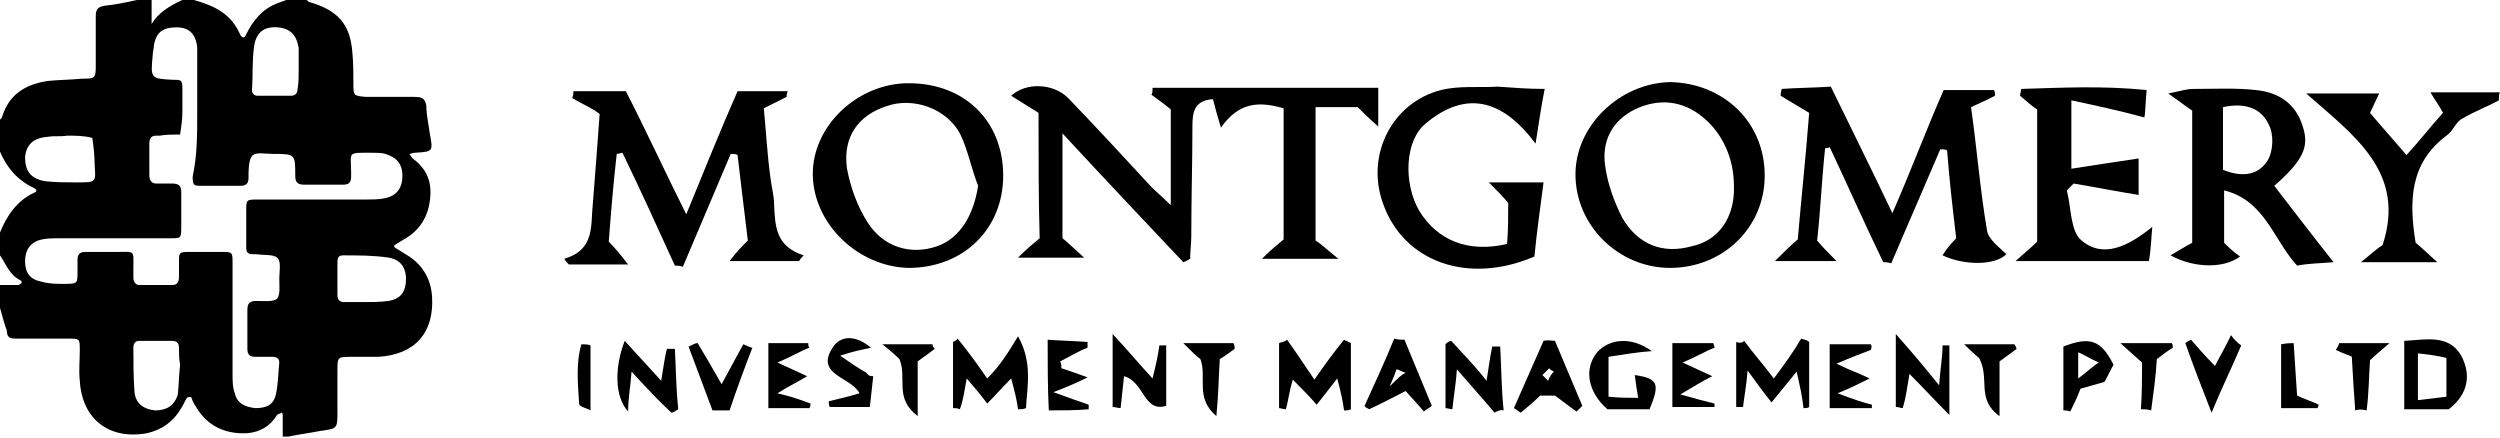
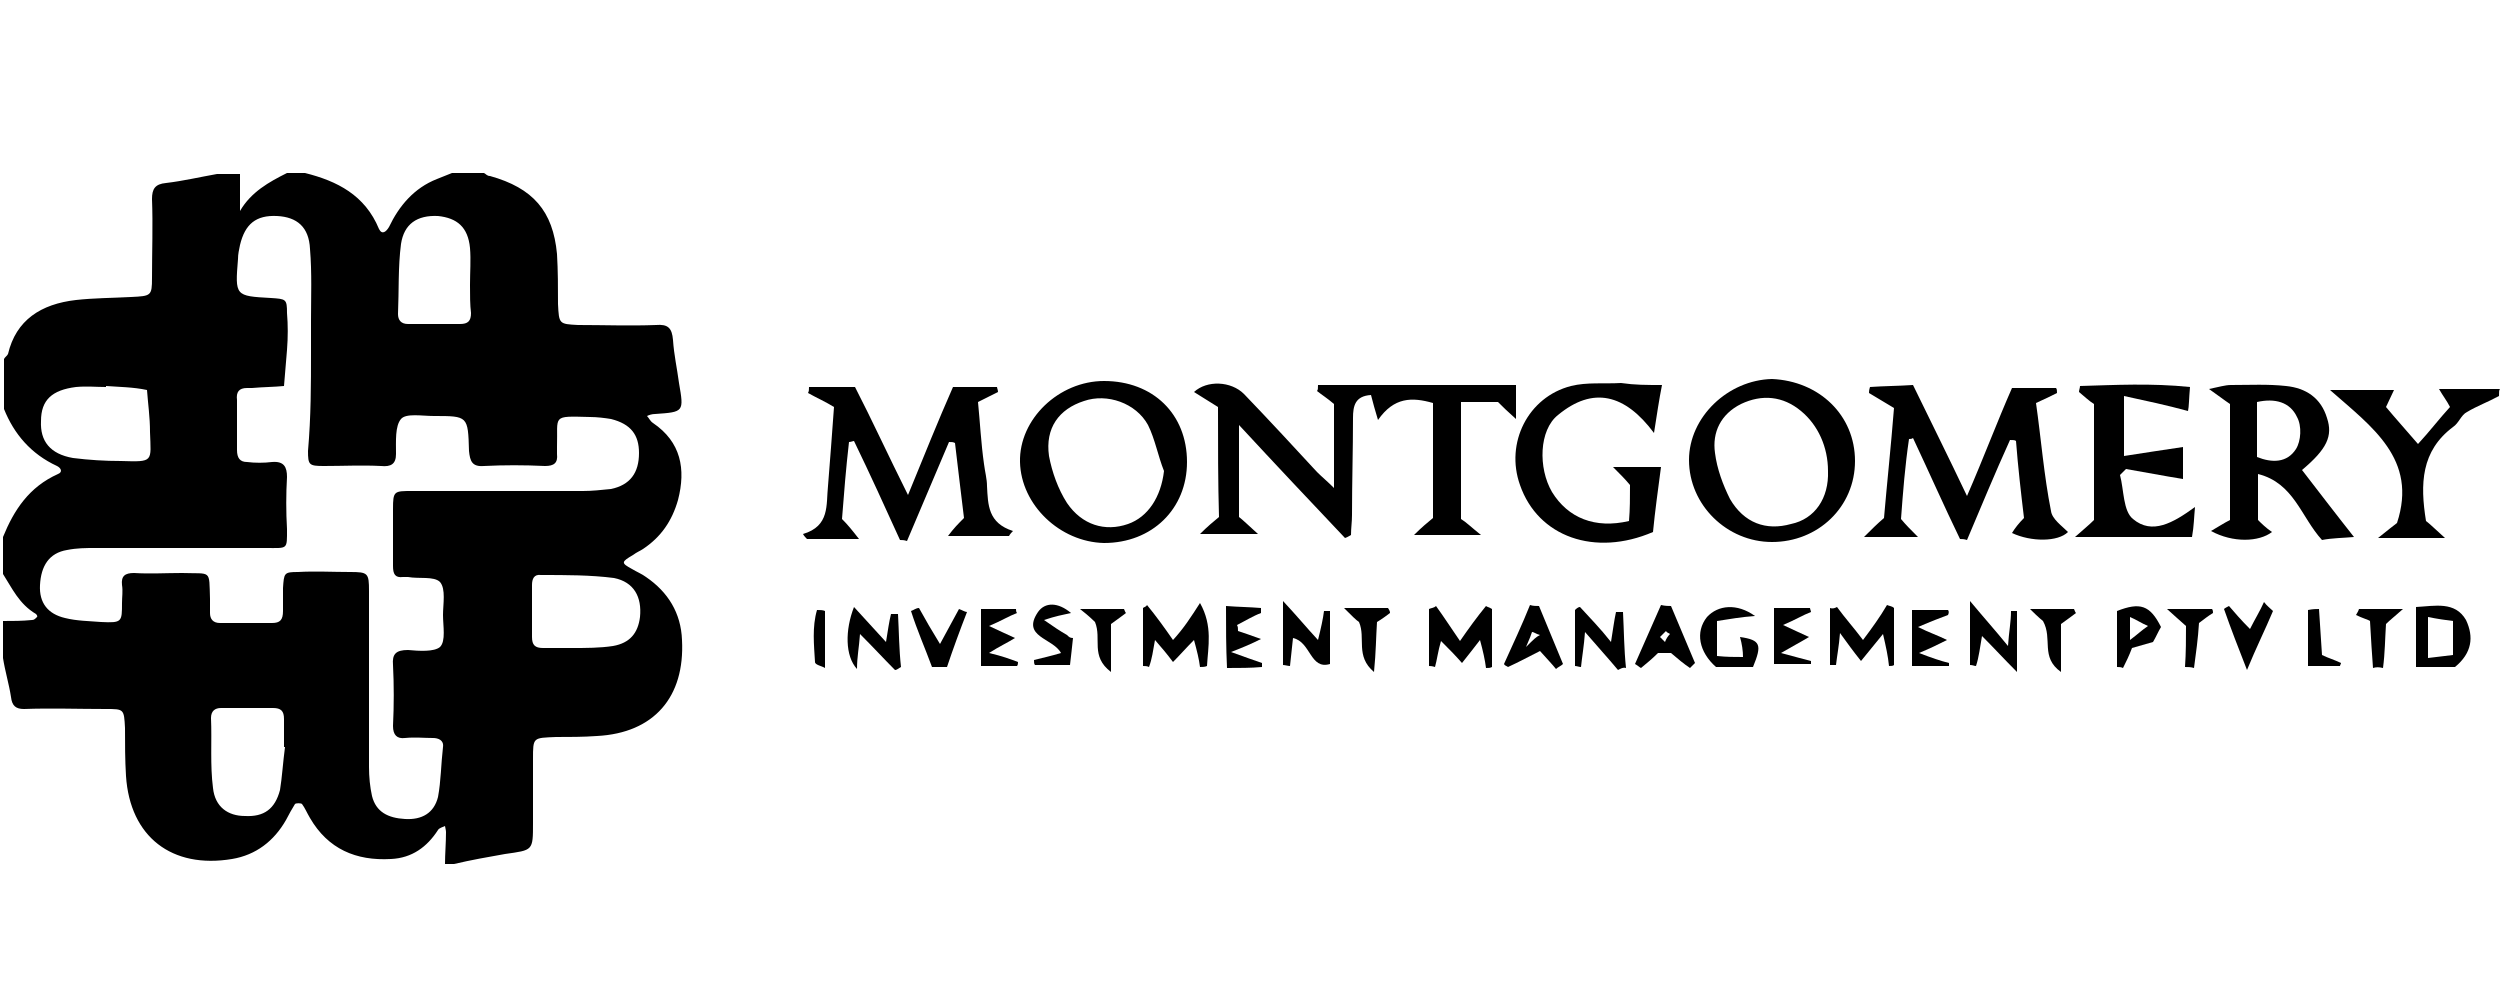
- <svg xmlns="http://www.w3.org/2000/svg" version="1.1" id="logos" x="0px" y="0px" viewBox="0 0 219.3 38.4" style="enable-background:new 0 0 219.3 38.4;" xml:space="preserve">
+ <svg xmlns="http://www.w3.org/2000/svg" version="1.1" id="logos" x="0px" y="0px" viewBox="0 0 250 100" enable-background="new 0 0 250 100" xml:space="preserve">
  <g id="ueno">
</g>
  <g id="tictail">
</g>
  <g id="lians-matkasse">
</g>
-   <g id="upperquad">
- </g>
-   <g>
+   <g id="montgomery">
    <g>
      <g>
-         <path d="M219.2,8.8c-1.1,0.6-2.2,1-3.2,1.6c-0.6,0.3-0.8,1.1-1.4,1.5c-3.2,2.4-3.3,5.7-2.7,9.4c0.4,0.3,0.9,0.8,1.9,1.7     c-2.4,0-4.3,0-6.7,0c1-0.8,1.4-1.2,1.9-1.5c2.1-6.4-2.5-9.6-6.7-13.3c2.3,0,4.2,0,6.4,0c-0.3,0.6-0.5,1.1-0.8,1.7     c1,1.2,2,2.3,3.2,3.7c1.2-1.3,2.1-2.5,3.2-3.7c-0.3-0.6-0.7-1.1-1.1-1.8c2.2,0,4.1,0,6.1,0C219.2,8.2,219.2,8.5,219.2,8.8z" />
-         <path d="M91.1,9.9c-0.8-0.5-1.6-1-2.4-1.5c1.3-1.2,3.7-1.1,5,0.2c2.5,2.6,4.9,5.2,7.3,7.8c0.5,0.5,1,0.9,1.7,1.6     c0-3.1,0-5.8,0-8.4c-0.7-0.6-1.2-0.9-1.7-1.3c0.1-0.1,0.1-0.3,0.1-0.6c6.5,0,13,0,19.8,0c0,0.9,0,1.9,0,3.4     c-0.9-0.8-1.3-1.2-1.8-1.7c-1.2,0-2.4,0-3.7,0c0,3.9,0,7.7,0,11.7c0.5,0.3,1,0.8,2,1.6c-2.4,0-4.3,0-6.7,0     c0.8-0.8,1.3-1.2,1.9-1.7c0-3.7,0-7.5,0-11.5c-2.1-0.6-3.9-0.6-5.5,1.7c-0.3-1-0.5-1.7-0.7-2.5c-1.6,0.1-1.8,1.1-1.8,2.3     c0,3.2-0.1,6.4-0.1,9.7c0,0.7-0.1,1.3-0.1,2c-0.2,0.1-0.3,0.2-0.6,0.3c-3.5-3.7-6.9-7.3-10.6-11.3c0,3.2,0,6.1,0,9.2     c0.4,0.3,0.9,0.8,1.9,1.7c-2.1,0-3.7,0-5.8,0c0.8-0.8,1.3-1.2,1.9-1.7C91.1,17.6,91.1,13.9,91.1,9.9z" />
-         <path d="M50.3,8c1.4,0,2.9,0,4.6,0c1.7,3.3,3.3,6.8,5.3,10.8c1.6-3.9,3-7.4,4.5-10.8c1.6,0,3,0,4.4,0C69,8.2,69,8.4,69,8.5     c-0.6,0.3-1.2,0.6-2,1c0.2,2,0.3,4.1,0.6,6.2c0.1,0.8,0.3,1.5,0.3,2.2c0.1,1.9,0.1,3.7,2.6,4.5c-0.1,0.1-0.3,0.3-0.4,0.5     c-1.9,0-3.9,0-6.1,0c0.6-0.8,1-1.2,1.6-1.8c-0.3-2.4-0.6-5-0.9-7.5c-0.2-0.1-0.3-0.1-0.6-0.1c-1.4,3.3-2.8,6.6-4.2,9.9     c-0.3-0.1-0.5-0.1-0.7-0.1c-1.5-3.3-3-6.6-4.6-9.9c-0.1,0-0.3,0.1-0.5,0.1c-0.3,2.6-0.5,5.1-0.7,7.7c0.6,0.6,1,1.1,1.7,2     c-2,0-3.6,0-5.2,0c-0.1-0.1-0.3-0.3-0.4-0.5c2.7-0.8,2.3-2.9,2.5-4.8c0.2-2.5,0.4-5.1,0.6-7.9C52,9.5,51,9.1,50.2,8.6     C50.3,8.3,50.3,8.2,50.3,8z" />
-         <path d="M159.4,21.1c0.5,0.6,0.9,1,1.7,1.8c-1.9,0-3.5,0-5.4,0c0.8-0.8,1.3-1.3,2-1.9c0.3-3.5,0.7-7.2,1-11.1     c-0.8-0.5-1.7-1-2.5-1.5c0-0.1,0-0.3,0.1-0.6c1.4-0.1,2.8-0.1,4.3-0.2c1.8,3.7,3.5,7.1,5.4,11.1c1.7-3.9,3-7.4,4.5-10.8     c1.6,0,3,0,4.4,0c0.1,0.1,0.1,0.3,0.1,0.5c-0.6,0.3-1.2,0.6-2.1,1c0.5,3.5,0.8,7.3,1.4,10.8c0.1,0.8,1.1,1.5,1.7,2.1     c-1,1-3.7,1-5.6,0.1c0.3-0.5,0.7-1,1.2-1.5c-0.3-2.5-0.6-5.1-0.8-7.7c-0.1-0.1-0.3-0.1-0.6-0.1c-1.4,3.3-2.9,6.7-4.3,10     c-0.3-0.1-0.5-0.1-0.7-0.1c-1.6-3.3-3.1-6.7-4.7-10.1c-0.1,0.1-0.3,0.1-0.4,0.1C159.8,15.8,159.7,18.4,159.4,21.1z" />
-         <path d="M199.5,16.3c1.7,2.2,3.3,4.3,5.2,6.7c-1.1,0.1-2.2,0.1-3.2,0.3c-2.1-2.3-2.8-5.7-6.4-6.6c0,1.7,0,3,0,4.6     c0.3,0.3,0.8,0.8,1.4,1.2c-1.3,1-3.9,1.1-6.1-0.1c0.7-0.4,1.3-0.8,1.9-1.1c0-3.9,0-7.7,0-11.6c-0.6-0.4-1.1-0.8-2.1-1.5     c1-0.2,1.6-0.4,2.2-0.4c1.9,0,3.7-0.1,5.5,0.1c2,0.2,3.5,1.2,4.1,3.2C202.6,12.9,202,14.1,199.5,16.3z M195,14.9     c1.5,0.6,3,0.6,3.9-0.8c0.5-0.8,0.6-2.3,0.1-3.2c-0.7-1.5-2.2-1.9-4-1.5C195,11.3,195,13.1,195,14.9z" />
-         <path d="M88,15.4c0,4.7-3.5,8.1-8.3,8.1c-4.4-0.1-8.3-3.8-8.4-8.1c-0.1-4.3,3.9-8.1,8.4-8.1C84.7,7.3,88,10.7,88,15.4z      M85.8,16.3c-0.6-1.5-0.9-3.2-1.6-4.6c-1.2-2.2-4.1-3.2-6.4-2.4c-2.5,0.8-3.9,2.7-3.5,5.5c0.3,1.6,0.9,3.3,1.8,4.7     c1.4,2.2,3.8,2.9,6.1,2.1C84.2,20.9,85.4,18.9,85.8,16.3z" />
-         <path d="M154.8,15.4c0,4.6-3.7,8.1-8.3,8.1c-4.5,0-8.3-3.7-8.3-8.2c0-4.3,3.9-8,8.3-8.1C151.2,7.3,154.8,10.7,154.8,15.4z      M152.1,16.3c0-2.4-1-4.6-2.7-6c-1.8-1.5-3.9-1.7-6-0.7c-2,1-2.9,2.8-2.6,4.9c0.2,1.6,0.8,3.2,1.5,4.6c1.4,2.4,3.6,3.2,6.1,2.5     C150.8,21.1,152.2,19,152.1,16.3z" />
-         <path d="M135.5,7.8c-0.3,1.5-0.5,2.9-0.8,4.8c-2.9-3.9-6.1-4.7-9.6-1.8c-1.9,1.5-2,5.3-0.6,7.7c1.6,2.6,4.3,3.7,7.7,2.9     c0.1-1.2,0.1-2.3,0.1-3.6c-0.5-0.6-0.9-1-1.7-1.8c1.9,0,3.5,0,4.8,0c-0.3,2.3-0.6,4.4-0.8,6.5c-5.8,2.5-11.5,0.5-13.3-4.7     c-1.5-4.2,0.8-8.8,5.1-9.9c1.6-0.4,3.3-0.2,5-0.3C132.8,7.7,134,7.8,135.5,7.8z" />
-         <path d="M188.8,19.9c-0.1,1-0.1,1.9-0.3,3c-3.9,0-7.5,0-11.7,0c0.9-0.8,1.4-1.2,1.9-1.7c0-3.9,0-7.7,0-11.6     c-0.5-0.3-1-0.8-1.5-1.2c0-0.2,0.1-0.4,0.1-0.6c3.5-0.1,7.1-0.3,11,0.1c-0.1,1.1-0.1,2-0.2,2.4c-2.2-0.6-4.1-1-6.4-1.5     c0,2.2,0,3.9,0,6c2-0.3,3.8-0.6,5.9-0.9c0,0.8,0,2.1,0,3.2c-1.9-0.3-3.9-0.7-5.7-1c-0.2,0.2-0.4,0.4-0.6,0.6     c0.4,1.5,0.3,3.6,1.3,4.4C184.5,22.7,186.7,21.6,188.8,19.9z" />
-         <path d="M112.2,35.8c0-1.9,0-3.8,0-5.7c0.2-0.1,0.5-0.1,0.7-0.3c0.8,1.1,1.5,2.2,2.4,3.5c0.9-1.3,1.7-2.4,2.6-3.5     c0.1,0.1,0.3,0.1,0.6,0.3c0,1.9,0,3.9,0,5.8c-0.2,0.1-0.3,0.1-0.6,0.1c-0.1-0.8-0.3-1.7-0.6-2.8c-0.6,0.8-1.1,1.4-1.8,2.3     c-0.7-0.8-1.3-1.4-2.1-2.2c-0.3,1-0.4,1.9-0.6,2.6C112.6,35.9,112.3,35.8,112.2,35.8z" />
-         <path d="M89.3,29.5c1.3,2.3,0.8,4.4,0.7,6.3c-0.2,0.1-0.5,0.1-0.7,0.1c-0.1-0.8-0.3-1.6-0.6-2.7c-0.8,0.8-1.4,1.5-2.1,2.2     c-0.6-0.8-1.1-1.4-1.8-2.2c-0.2,1.1-0.3,1.9-0.6,2.7c-0.2-0.1-0.4-0.1-0.6-0.1c0-1.9,0-3.9,0-5.8c0.1-0.1,0.3-0.1,0.4-0.3     c0.9,1.1,1.7,2.2,2.6,3.5C87.7,32.1,88.4,31,89.3,29.5z" />
-         <path d="M214.8,35.9c-1.3,0-2.5,0-3.9,0c0-2,0-3.9,0-6c1.9-0.1,3.9-0.6,5,1.3C216.8,32.9,216.5,34.6,214.8,35.9z M212.1,31     c0,1.6,0,2.8,0,4.1c0.9-0.1,1.6-0.2,2.5-0.3c0-1.2,0-2.2,0-3.4C213.8,31.2,213.1,31.1,212.1,31z" />
-         <path d="M153,29.9c0.8,1.1,1.7,2.1,2.6,3.3c0.9-1.2,1.7-2.3,2.4-3.5c0.2,0.1,0.5,0.1,0.7,0.3c0,1.9,0,3.9,0,5.7     c-0.1,0.1-0.3,0.1-0.5,0.1c-0.1-1-0.3-1.9-0.6-3.2c-0.8,1-1.4,1.7-2.2,2.7c-0.8-1-1.3-1.7-2.1-2.8c-0.1,1.3-0.3,2.3-0.4,3.2     c-0.2,0-0.3,0-0.6,0c0-1.9,0-3.7,0-5.7C152.6,30.1,152.8,30.1,153,29.9z" />
-         <path d="M55.4,32.6c-0.1,1.4-0.3,2.3-0.3,3.5c-1.2-1.3-1.2-3.9-0.3-6.2c1.1,1.2,2,2.2,3.2,3.5c0.2-1.2,0.3-2,0.5-2.8     c0.3,0,0.5,0,0.7,0c0.1,1.8,0.1,3.5,0.3,5.3c-0.2,0.1-0.4,0.3-0.6,0.3C57.7,35.1,56.7,34,55.4,32.6z" />
-         <path d="M98.6,33c-0.1,1-0.2,1.9-0.3,2.8c-0.2,0-0.5-0.1-0.7-0.1c0-1.9,0-3.7,0-6.4c1.4,1.5,2.3,2.6,3.5,3.9     c0.3-1.2,0.5-2.1,0.6-2.9c0.1,0,0.3,0,0.6,0c0,1.7,0,3.3,0,5.3C100.3,36.2,100.4,33.5,98.6,33z" />
-         <path d="M143.4,32.9c2.1,0.3,2.2,0.8,1.3,3c-1.2,0-2.4,0-3.7,0c-1.7-1.5-2.1-3.5-0.9-5c1.1-1.2,3-1.4,4.8-0.1     c-1.4,0.1-2.5,0.3-3.8,0.5c0,1.2,0,2.3,0,3.5c1,0.1,1.7,0.1,2.6,0.1C143.6,34.3,143.5,33.7,143.4,32.9z" />
-         <path d="M136.4,29.9c0.8,1.9,1.6,3.8,2.4,5.7c-0.1,0.1-0.3,0.3-0.5,0.5c-0.6-0.4-1.2-0.9-1.9-1.4c-0.3,0-0.8,0-1.3,0     c-0.6,0.6-1.1,1-1.7,1.5c-0.2-0.1-0.4-0.3-0.6-0.4c0.9-2,1.7-3.9,2.6-5.9C135.8,29.8,136.2,29.9,136.4,29.9z M135.3,32.9     c0.1,0.1,0.3,0.3,0.5,0.5c0.1-0.3,0.3-0.6,0.5-0.8c-0.1-0.1-0.3-0.1-0.4-0.3C135.7,32.5,135.5,32.7,135.3,32.9z" />
-         <path d="M124.9,36.1c-0.4-0.5-0.8-0.9-1.6-1.8c-1,0.5-2.1,1.1-3.2,1.6c-0.1-0.1-0.3-0.1-0.4-0.3c0.9-2,1.8-3.9,2.6-5.9     c0.3,0.1,0.6,0.1,0.9,0.1c0.8,1.9,1.6,3.9,2.4,5.8C125.4,35.8,125.1,35.9,124.9,36.1z M123.3,32.7c-0.4-0.1-0.6-0.3-0.8-0.3     c-0.1,0.3-0.2,0.6-0.6,1.5C122.7,33.1,122.9,32.9,123.3,32.7z" />
-         <path d="M131.1,36.2c-1-1.2-2.1-2.4-3.3-3.8c-0.1,1.4-0.3,2.5-0.4,3.5c-0.2,0-0.4-0.1-0.6-0.1c0-1.9,0-3.7,0-5.6     c0.1-0.1,0.3-0.3,0.5-0.3c1,1.1,2,2.1,3.1,3.5c0.2-1.2,0.3-2.1,0.5-3c0.3,0,0.5,0,0.7,0c0.1,1.9,0.1,3.7,0.3,5.6     C131.6,35.9,131.3,36.1,131.1,36.2z" />
-         <path d="M147.4,34.6c1.4,0.4,2.2,0.6,3,0.8c0,0.1,0,0.3,0,0.3c-1.2,0-2.3,0-3.7,0c0-1.7,0-3.5,0-5.6c1.3,0,2.4,0,3.6,0     c0,0.1,0.1,0.3,0.1,0.4c-0.8,0.3-1.6,0.8-2.8,1.3c1.1,0.5,1.7,0.8,2.6,1.2C149.2,33.5,148.6,33.9,147.4,34.6z" />
-         <path d="M182.5,34.1c-0.3,0.8-0.6,1.4-0.9,2c-0.2-0.1-0.4-0.1-0.6-0.1c0-1.9,0-3.7,0-5.6c2.3-0.9,3.3-0.6,4.4,1.6     c-0.3,0.5-0.5,1-0.8,1.5C183.9,33.7,183.2,33.9,182.5,34.1z M182.3,33.2c0.8-0.6,1.2-1,1.8-1.4c-0.7-0.3-1.1-0.6-1.8-0.9     C182.3,31.7,182.3,32.1,182.3,33.2z" />
-         <path d="M71,35.8c-1.2,0-2.3,0-3.6,0c0-1.9,0-3.7,0-5.7c1.3,0,2.4,0,3.5,0c0,0.1,0,0.3,0.1,0.4c-0.8,0.3-1.6,0.8-2.8,1.3     c1.1,0.5,1.7,0.8,2.6,1.2c-0.8,0.5-1.5,0.8-2.6,1.5c1.3,0.3,2.1,0.6,2.9,0.9C71.1,35.5,71.1,35.7,71,35.8z" />
-         <path d="M170.1,33.8c0.1-1.5,0.3-2.4,0.3-3.5c0.2,0,0.3,0,0.6,0c0,1.8,0,3.5,0,6.1c-1.3-1.3-2.3-2.4-3.5-3.6     c-0.2,1.1-0.3,2.1-0.6,3c-0.2,0-0.3-0.1-0.6-0.1c0-1.9,0-3.9,0-6.4C167.9,31.1,168.8,32.2,170.1,33.8z" />
-         <path d="M164.1,30.7c-0.8,0.3-1.6,0.6-3,1.2c1.2,0.6,1.9,0.8,2.9,1.3c-1,0.5-1.6,0.8-2.8,1.3c1.3,0.5,2.2,0.8,3,1     c0,0.1,0,0.2,0,0.3c-1.2,0-2.3,0-3.7,0c0-1.7,0-3.6,0-5.6c1.2,0,2.4,0,3.6,0C164.2,30.3,164.2,30.5,164.1,30.7z" />
-         <path d="M91.9,29.8c1.3,0.1,2.3,0.1,3.5,0.2c0,0.1,0,0.3,0,0.5c-0.8,0.3-1.6,0.8-2.4,1.2c0.1,0.2,0.1,0.3,0.1,0.6     c0.6,0.2,1.2,0.4,2.3,0.8c-1,0.5-1.7,0.8-3,1.3c1.4,0.5,2.2,0.8,3.1,1.1c0,0.1,0,0.3,0,0.4c-1.1,0.1-2.3,0.1-3.5,0.1     C91.9,33.9,91.9,32,91.9,29.8z" />
-         <path d="M63.3,33.7c0.7-1.3,1.3-2.4,1.9-3.5c0.3,0.1,0.6,0.3,0.8,0.3c-0.7,1.8-1.4,3.7-2,5.5c-0.6,0-1,0-1.5,0     c-0.7-1.9-1.4-3.7-2.1-5.6c0.3-0.1,0.5-0.3,0.8-0.3C61.8,31.1,62.5,32.3,63.3,33.7z" />
-         <path d="M76.6,33c-0.1,0.9-0.2,1.9-0.3,2.7c-1.4,0-2.4,0-3.5,0c-0.1-0.1-0.1-0.3-0.1-0.5c0.8-0.2,1.7-0.4,2.7-0.7     c-0.8-1.5-4-1.6-2.3-4.1c0.7-1,2-1,3.3,0.1c-0.9,0.2-1.5,0.3-2.7,0.7c1,0.7,1.6,1.1,2.3,1.5C76.2,33,76.4,33,76.6,33z" />
-         <path d="M196.6,30.3c-0.8,1.9-1.7,3.7-2.6,5.9c-0.9-2.3-1.6-4.1-2.3-6.1c0.1-0.1,0.3-0.2,0.5-0.3c0.6,0.7,1.2,1.4,2.1,2.3     c0.5-1,1-1.8,1.4-2.7C196,29.8,196.3,30.1,196.6,30.3z" />
-         <path d="M206.6,36c-0.1-1.4-0.2-2.8-0.3-4.7c-0.1-0.1-0.8-0.3-1.4-0.6c0.1-0.2,0.2-0.3,0.3-0.6c1.3,0,2.6,0,4.4,0     c-0.9,0.8-1.3,1.1-1.7,1.5c-0.1,1.4-0.1,2.9-0.3,4.4C207.2,35.9,206.9,35.9,206.6,36z" />
-         <path d="M108.3,30.6c-0.4,0.3-0.8,0.6-1.3,0.9c-0.1,1.5-0.1,3-0.3,5c-1.9-1.6-0.8-3.4-1.4-5c-0.3-0.2-0.7-0.6-1.5-1.4     c1.8,0,3.1,0,4.4,0C108.3,30.3,108.3,30.4,108.3,30.6z" />
-         <path d="M82,30.6c-0.4,0.3-0.8,0.6-1.5,1.1c0,1.3,0,2.8,0,4.8c-2.1-1.6-0.9-3.3-1.6-5c-0.1-0.1-0.6-0.6-1.5-1.3c1.8,0,3,0,4.4,0     C81.8,30.3,81.8,30.4,82,30.6z" />
-         <path d="M187.9,31.8c-0.7-0.6-1.1-1-1.9-1.7c1.8,0,3.1,0,4.5,0c0.1,0.1,0.1,0.3,0.1,0.4c-0.5,0.3-1,0.7-1.4,1     c-0.1,1.6-0.3,3-0.5,4.5c-0.3-0.1-0.6-0.1-0.9-0.1C187.9,34.5,187.9,33,187.9,31.8z" />
-         <path d="M176.9,30.6c-0.4,0.3-0.8,0.6-1.5,1.1c0,1.3,0,2.8,0,4.8c-2.1-1.5-0.8-3.3-1.8-5.1c0,0-0.4-0.3-1.3-1.2c1.8,0,3,0,4.4,0     C176.8,30.3,176.8,30.4,176.9,30.6z" />
-         <path d="M201.2,30.1c0.1,1.5,0.2,3,0.3,4.6c0.6,0.3,1.3,0.5,1.9,0.8c0,0.1-0.1,0.2-0.1,0.3c-1,0-2,0-3.2,0c0-1.8,0-3.7,0-5.6     C200.6,30.1,201,30.1,201.2,30.1z" />
-         <path d="M51.8,36c-0.3-0.2-1-0.3-1-0.6c-0.1-1.7-0.3-3.5,0.2-5.2c0.3,0,0.6,0,0.8,0.1C51.8,32.1,51.8,33.9,51.8,36z" />
+         <path d="M249.9,39.6c-1.1,0.6-2.2,1-3.2,1.6c-0.6,0.3-0.8,1.1-1.4,1.5c-3.2,2.4-3.3,5.7-2.7,9.4c0.4,0.3,0.9,0.8,1.9,1.7     c-2.4,0-4.3,0-6.7,0c1-0.8,1.5-1.2,1.9-1.5c2.1-6.4-2.5-9.6-6.7-13.3c2.3,0,4.2,0,6.4,0c-0.3,0.6-0.5,1.1-0.8,1.7     c1,1.2,2,2.3,3.2,3.7c1.2-1.3,2.1-2.5,3.2-3.7c-0.3-0.6-0.7-1.1-1.1-1.8c2.2,0,4.1,0,6.1,0C249.9,39,249.9,39.2,249.9,39.6z" />
+         <path d="M121.8,40.7c-0.8-0.5-1.6-1-2.4-1.5c1.3-1.2,3.7-1.1,5,0.2c2.5,2.6,4.9,5.2,7.3,7.8c0.5,0.5,1,0.9,1.7,1.6     c0-3.1,0-5.8,0-8.4c-0.7-0.6-1.2-0.9-1.7-1.3c0.1-0.1,0.1-0.3,0.1-0.6c6.5,0,13,0,19.8,0c0,0.9,0,1.9,0,3.4     c-0.9-0.8-1.3-1.2-1.8-1.7c-1.2,0-2.4,0-3.7,0c0,3.9,0,7.7,0,11.7c0.5,0.3,1,0.8,2,1.6c-2.4,0-4.3,0-6.7,0     c0.8-0.8,1.3-1.2,1.9-1.7c0-3.7,0-7.5,0-11.5c-2.1-0.6-3.9-0.6-5.5,1.7c-0.3-1-0.5-1.7-0.7-2.5c-1.6,0.1-1.8,1.1-1.8,2.3     c0,3.2-0.1,6.4-0.1,9.7c0,0.7-0.1,1.3-0.1,2c-0.2,0.1-0.3,0.2-0.6,0.3c-3.5-3.7-6.9-7.3-10.6-11.3c0,3.2,0,6.1,0,9.2     c0.4,0.3,0.9,0.8,1.9,1.7c-2.1,0-3.7,0-5.8,0c0.8-0.8,1.3-1.2,1.9-1.7C121.8,48.3,121.8,44.7,121.8,40.7z" />
+         <path d="M80.9,38.7c1.5,0,2.9,0,4.6,0c1.7,3.3,3.3,6.8,5.3,10.8c1.6-3.9,3-7.4,4.5-10.8c1.6,0,3,0,4.4,0c0,0.1,0.1,0.3,0.1,0.5     c-0.6,0.3-1.2,0.6-2,1c0.2,2,0.3,4.1,0.6,6.2c0.1,0.8,0.3,1.5,0.3,2.2c0.1,1.9,0.1,3.7,2.6,4.5c-0.1,0.1-0.3,0.3-0.4,0.5     c-1.9,0-3.9,0-6.1,0c0.6-0.8,1-1.2,1.6-1.8c-0.3-2.4-0.6-5-0.9-7.5c-0.2-0.1-0.3-0.1-0.6-0.1c-1.4,3.3-2.8,6.6-4.2,9.9     c-0.3-0.1-0.5-0.1-0.7-0.1c-1.5-3.3-3-6.6-4.6-9.9c-0.1,0-0.3,0.1-0.5,0.1c-0.3,2.6-0.5,5.1-0.7,7.7c0.6,0.6,1,1.1,1.7,2     c-2,0-3.6,0-5.2,0c-0.1-0.1-0.3-0.3-0.4-0.5c2.7-0.8,2.3-2.9,2.5-4.8c0.2-2.5,0.4-5.1,0.6-7.9c-0.8-0.5-1.7-0.9-2.6-1.4     C80.9,39.1,80.9,39,80.9,38.7z" />
+         <path d="M190.1,51.9c0.5,0.6,0.9,1,1.7,1.8c-1.9,0-3.5,0-5.4,0c0.8-0.8,1.3-1.3,2-1.9c0.3-3.5,0.7-7.2,1-11     c-0.8-0.5-1.7-1-2.5-1.5c0-0.1,0-0.3,0.1-0.6c1.4-0.1,2.8-0.1,4.3-0.2c1.8,3.7,3.5,7.1,5.4,11.1c1.7-3.9,3-7.4,4.5-10.8     c1.6,0,3,0,4.4,0c0.1,0.1,0.1,0.3,0.1,0.5c-0.6,0.3-1.2,0.6-2.1,1c0.5,3.5,0.8,7.3,1.5,10.8c0.1,0.8,1.1,1.5,1.7,2.1     c-1,1-3.7,1-5.6,0.1c0.3-0.5,0.7-1,1.2-1.5c-0.3-2.5-0.6-5.1-0.8-7.7c-0.1-0.1-0.3-0.1-0.6-0.1c-1.5,3.3-2.9,6.7-4.3,10     c-0.3-0.1-0.5-0.1-0.7-0.1c-1.6-3.3-3.1-6.7-4.7-10.1c-0.1,0.1-0.3,0.1-0.4,0.1C190.5,46.6,190.3,49.2,190.1,51.9z" />
+         <path d="M230.2,47c1.7,2.2,3.3,4.3,5.2,6.7c-1.1,0.1-2.2,0.1-3.2,0.3c-2.1-2.3-2.8-5.7-6.4-6.6c0,1.7,0,3,0,4.6     c0.3,0.3,0.8,0.8,1.4,1.2c-1.3,1-3.9,1.1-6.1-0.1c0.7-0.4,1.3-0.8,1.9-1.1c0-3.9,0-7.7,0-11.6c-0.6-0.4-1.1-0.8-2.1-1.5     c1-0.2,1.6-0.4,2.2-0.4c1.9,0,3.7-0.1,5.5,0.1c2,0.2,3.5,1.2,4.1,3.2C233.3,43.6,232.7,44.9,230.2,47z M225.7,45.7     c1.5,0.6,3,0.6,3.9-0.8c0.5-0.8,0.6-2.3,0.1-3.2c-0.7-1.5-2.2-1.9-4-1.5C225.7,42.1,225.7,43.9,225.7,45.7z" />
+         <path d="M118.7,46.2c0,4.7-3.5,8.1-8.3,8.1c-4.4-0.1-8.3-3.8-8.4-8.1c-0.1-4.3,3.9-8.1,8.4-8.1C115.3,38.1,118.7,41.4,118.7,46.2     z M116.4,47.1c-0.6-1.5-0.9-3.2-1.6-4.6c-1.2-2.2-4.1-3.2-6.4-2.4c-2.5,0.8-3.9,2.7-3.5,5.5c0.3,1.6,0.9,3.3,1.8,4.7     c1.5,2.2,3.8,2.9,6.1,2.1C114.8,51.7,116.1,49.7,116.4,47.1z" />
+         <path d="M185.5,46.1c0,4.6-3.7,8.1-8.3,8.1c-4.5,0-8.3-3.7-8.3-8.2c0-4.3,3.9-8,8.3-8.1C181.9,38.1,185.5,41.5,185.5,46.1z      M182.8,47.1c0-2.4-1-4.6-2.7-6c-1.8-1.5-3.9-1.7-6-0.7c-2,1-2.9,2.8-2.6,4.9c0.2,1.6,0.8,3.2,1.5,4.6c1.4,2.4,3.6,3.2,6.1,2.5     C181.5,51.9,182.9,49.8,182.8,47.1z" />
+         <path d="M166.2,38.5c-0.3,1.5-0.5,2.9-0.8,4.8c-2.9-3.9-6.1-4.7-9.6-1.8c-1.9,1.5-2,5.3-0.6,7.7c1.6,2.6,4.3,3.7,7.7,2.9     c0.1-1.2,0.1-2.3,0.1-3.6c-0.5-0.6-0.9-1-1.7-1.8c1.9,0,3.5,0,4.8,0c-0.3,2.3-0.6,4.4-0.8,6.5c-5.8,2.5-11.5,0.5-13.3-4.7     c-1.5-4.2,0.8-8.8,5.1-9.9c1.6-0.4,3.3-0.2,5-0.3C163.5,38.5,164.6,38.5,166.2,38.5z" />
+         <path d="M219.5,50.7c-0.1,1-0.1,1.9-0.3,3c-3.9,0-7.5,0-11.7,0c0.9-0.8,1.4-1.2,1.9-1.7c0-3.9,0-7.7,0-11.6     c-0.5-0.3-1-0.8-1.5-1.2c0-0.2,0.1-0.4,0.1-0.6c3.5-0.1,7.1-0.3,11,0.1c-0.1,1.1-0.1,2-0.2,2.4c-2.2-0.6-4.1-1-6.4-1.5     c0,2.2,0,3.9,0,6c2-0.3,3.8-0.6,5.9-0.9c0,0.8,0,2.1,0,3.2c-1.9-0.3-3.9-0.7-5.7-1c-0.2,0.2-0.4,0.4-0.6,0.6     c0.4,1.5,0.3,3.6,1.3,4.4C215.2,53.5,217.3,52.3,219.5,50.7z" />
+         <path d="M142.9,66.6c0-1.9,0-3.8,0-5.7c0.2-0.1,0.5-0.1,0.7-0.3c0.8,1.1,1.5,2.2,2.4,3.5c0.9-1.3,1.7-2.4,2.6-3.5     c0.1,0.1,0.3,0.1,0.6,0.3c0,1.9,0,3.9,0,5.8c-0.2,0.1-0.3,0.1-0.6,0.1c-0.1-0.8-0.3-1.7-0.6-2.8c-0.6,0.8-1.1,1.4-1.8,2.3     c-0.7-0.8-1.3-1.4-2.1-2.2c-0.3,1-0.4,1.9-0.6,2.6C143.2,66.6,143,66.6,142.9,66.6z" />
+         <path d="M120,60.3c1.3,2.3,0.8,4.4,0.7,6.3c-0.2,0.1-0.5,0.1-0.7,0.1c-0.1-0.8-0.3-1.6-0.6-2.7c-0.8,0.8-1.4,1.5-2.1,2.2     c-0.6-0.8-1.1-1.4-1.8-2.2c-0.2,1.1-0.3,1.9-0.6,2.7c-0.2-0.1-0.4-0.1-0.6-0.1c0-1.9,0-3.9,0-5.8c0.1-0.1,0.3-0.1,0.4-0.3     c0.9,1.1,1.7,2.2,2.6,3.5C118.4,62.8,119.1,61.7,120,60.3z" />
+         <path d="M245.5,66.7c-1.3,0-2.5,0-3.9,0c0-2,0-3.9,0-6c1.9-0.1,3.9-0.6,5,1.3C247.4,63.7,247.2,65.3,245.5,66.7z M242.8,61.7     c0,1.6,0,2.8,0,4.1c0.9-0.1,1.6-0.2,2.5-0.3c0-1.2,0-2.2,0-3.4C244.5,62,243.8,61.9,242.8,61.7z" />
+         <path d="M183.7,60.7c0.8,1.1,1.7,2.1,2.6,3.3c0.9-1.2,1.7-2.3,2.4-3.5c0.2,0.1,0.5,0.1,0.7,0.3c0,1.9,0,3.9,0,5.7     c-0.1,0.1-0.3,0.1-0.5,0.1c-0.1-1-0.3-1.9-0.6-3.2c-0.8,1-1.4,1.7-2.2,2.7c-0.8-1-1.3-1.7-2.1-2.8c-0.1,1.3-0.3,2.3-0.4,3.2     c-0.2,0-0.3,0-0.6,0c0-1.9,0-3.7,0-5.7C183.3,60.9,183.5,60.8,183.7,60.7z" />
+         <path d="M86,63.4c-0.1,1.4-0.3,2.3-0.3,3.5c-1.2-1.3-1.2-3.9-0.3-6.2c1.1,1.2,2,2.2,3.2,3.5c0.2-1.2,0.3-2,0.5-2.8     c0.3,0,0.5,0,0.7,0c0.1,1.8,0.1,3.5,0.3,5.3c-0.2,0.1-0.4,0.3-0.6,0.3C88.4,65.9,87.4,64.8,86,63.4z" />
+         <path d="M129.3,63.8c-0.1,1-0.2,1.9-0.3,2.8c-0.2,0-0.5-0.1-0.7-0.1c0-1.9,0-3.7,0-6.4c1.4,1.5,2.3,2.6,3.5,3.9     c0.3-1.2,0.5-2.1,0.6-2.9c0.1,0,0.3,0,0.6,0c0,1.7,0,3.3,0,5.3C131,67,131.1,64.2,129.3,63.8z" />
+         <path d="M174,63.7c2.1,0.3,2.2,0.8,1.3,3c-1.2,0-2.4,0-3.7,0c-1.7-1.5-2.1-3.5-0.9-5c1.1-1.2,3-1.4,4.8-0.1     c-1.4,0.1-2.5,0.3-3.8,0.5c0,1.2,0,2.3,0,3.5c1,0.1,1.7,0.1,2.6,0.1C174.3,65.1,174.2,64.4,174,63.7z" />
+         <path d="M167.1,60.6c0.8,1.9,1.6,3.8,2.4,5.7c-0.1,0.1-0.3,0.3-0.5,0.5c-0.6-0.4-1.2-0.9-1.9-1.5c-0.3,0-0.8,0-1.3,0     c-0.6,0.6-1.1,1-1.7,1.5c-0.2-0.1-0.4-0.3-0.6-0.4c0.9-2,1.7-3.9,2.6-5.9C166.5,60.6,166.9,60.6,167.1,60.6z M166,63.7     c0.1,0.1,0.3,0.3,0.5,0.5c0.1-0.3,0.3-0.6,0.5-0.8c-0.1-0.1-0.3-0.1-0.4-0.3C166.4,63.3,166.2,63.5,166,63.7z" />
+         <path d="M155.6,66.9c-0.4-0.5-0.8-0.9-1.6-1.8c-1,0.5-2.1,1.1-3.2,1.6c-0.1-0.1-0.3-0.1-0.4-0.3c0.9-2,1.8-3.9,2.6-5.9     c0.3,0.1,0.6,0.1,0.9,0.1c0.8,1.9,1.6,3.9,2.4,5.8C156.1,66.6,155.8,66.7,155.6,66.9z M154,63.5c-0.4-0.1-0.6-0.3-0.8-0.3     c-0.1,0.3-0.2,0.6-0.6,1.5C153.4,63.9,153.6,63.7,154,63.5z" />
+         <path d="M161.8,67c-1-1.2-2.1-2.4-3.3-3.8c-0.1,1.4-0.3,2.5-0.4,3.5c-0.2,0-0.4-0.1-0.6-0.1c0-1.9,0-3.7,0-5.6     c0.1-0.1,0.3-0.3,0.5-0.3c1,1.1,2,2.1,3.1,3.5c0.2-1.2,0.3-2.1,0.5-3c0.3,0,0.5,0,0.7,0c0.1,1.9,0.1,3.7,0.3,5.6     C162.3,66.7,162,66.9,161.8,67z" />
+         <path d="M178.1,65.3c1.5,0.4,2.2,0.6,3,0.8c0,0.1,0,0.3,0,0.3c-1.2,0-2.3,0-3.7,0c0-1.7,0-3.5,0-5.6c1.3,0,2.4,0,3.6,0     c0,0.1,0.1,0.3,0.1,0.4c-0.8,0.3-1.6,0.8-2.8,1.3c1.1,0.5,1.7,0.8,2.6,1.2C179.9,64.3,179.3,64.6,178.1,65.3z" />
+         <path d="M213.2,64.8c-0.3,0.8-0.6,1.4-0.9,2c-0.2-0.1-0.4-0.1-0.6-0.1c0-1.9,0-3.7,0-5.6c2.3-0.9,3.3-0.6,4.4,1.6     c-0.3,0.5-0.5,1-0.8,1.5C214.6,64.4,213.9,64.6,213.2,64.8z M213,64c0.8-0.6,1.2-1,1.8-1.4c-0.7-0.3-1.1-0.6-1.8-0.9     C213,62.4,213,62.8,213,64z" />
+         <path d="M101.7,66.6c-1.2,0-2.3,0-3.6,0c0-1.9,0-3.7,0-5.7c1.3,0,2.4,0,3.5,0c0,0.1,0,0.3,0.1,0.4c-0.8,0.3-1.6,0.8-2.8,1.3     c1.1,0.5,1.7,0.8,2.6,1.2c-0.8,0.5-1.5,0.8-2.6,1.5c1.3,0.3,2.1,0.6,2.9,0.9C101.8,66.3,101.8,66.5,101.7,66.6z" />
+         <path d="M200.8,64.6c0.1-1.5,0.3-2.4,0.3-3.5c0.2,0,0.3,0,0.6,0c0,1.8,0,3.5,0,6.1c-1.3-1.3-2.3-2.4-3.5-3.6     c-0.2,1.1-0.3,2.1-0.6,3c-0.2,0-0.3-0.1-0.6-0.1c0-1.9,0-3.9,0-6.4C198.5,61.9,199.5,63,200.8,64.6z" />
+         <path d="M194.8,61.5c-0.8,0.3-1.6,0.6-3,1.2c1.2,0.6,1.9,0.8,2.9,1.3c-1,0.5-1.6,0.8-2.8,1.3c1.3,0.5,2.2,0.8,3,1     c0,0.1,0,0.2,0,0.3c-1.2,0-2.3,0-3.7,0c0-1.7,0-3.6,0-5.6c1.2,0,2.4,0,3.6,0C194.9,61.1,194.9,61.3,194.8,61.5z" />
+         <path d="M122.6,60.6c1.3,0.1,2.3,0.1,3.5,0.2c0,0.1,0,0.3,0,0.5c-0.8,0.3-1.6,0.8-2.4,1.2c0.1,0.2,0.1,0.3,0.1,0.6     c0.6,0.2,1.2,0.4,2.3,0.8c-1,0.5-1.7,0.8-3,1.3c1.4,0.5,2.2,0.8,3.1,1.1c0,0.1,0,0.3,0,0.4c-1.1,0.1-2.3,0.1-3.5,0.1     C122.6,64.7,122.6,62.8,122.6,60.6z" />
+         <path d="M94,64.4c0.7-1.3,1.3-2.4,1.9-3.5c0.3,0.1,0.6,0.3,0.8,0.3c-0.7,1.8-1.4,3.7-2,5.5c-0.6,0-1,0-1.5,0     c-0.7-1.9-1.5-3.7-2.1-5.6c0.3-0.1,0.5-0.3,0.8-0.3C92.5,61.9,93.2,63.1,94,64.4z" />
+         <path d="M107.3,63.8c-0.1,0.9-0.2,1.9-0.3,2.7c-1.4,0-2.4,0-3.5,0c-0.1-0.1-0.1-0.3-0.1-0.5c0.8-0.2,1.7-0.4,2.7-0.7     c-0.8-1.5-4-1.6-2.3-4.1c0.7-1,2-1,3.3,0.1c-0.9,0.2-1.5,0.3-2.7,0.7c1,0.7,1.6,1.1,2.3,1.5C106.9,63.7,107,63.8,107.3,63.8z" />
+         <path d="M227.3,61.1c-0.8,1.9-1.7,3.7-2.6,5.9c-0.9-2.3-1.6-4.1-2.3-6.1c0.1-0.1,0.3-0.2,0.5-0.3c0.6,0.7,1.2,1.4,2.1,2.3     c0.5-1,1-1.8,1.4-2.7C226.7,60.6,227,60.8,227.3,61.1z" />
+         <path d="M237.3,66.8c-0.1-1.4-0.2-2.8-0.3-4.7c-0.1-0.1-0.8-0.3-1.4-0.6c0.1-0.2,0.2-0.3,0.3-0.6c1.3,0,2.6,0,4.4,0     c-0.9,0.8-1.3,1.1-1.7,1.5c-0.1,1.5-0.1,2.9-0.3,4.4C237.9,66.7,237.6,66.7,237.3,66.8z" />
+         <path d="M139,61.3c-0.4,0.3-0.8,0.6-1.3,0.9c-0.1,1.5-0.1,3-0.3,5c-1.9-1.6-0.8-3.4-1.5-5c-0.3-0.2-0.7-0.6-1.5-1.4     c1.8,0,3.1,0,4.4,0C139,61.1,139,61.2,139,61.3z" />
+         <path d="M112.6,61.3c-0.4,0.3-0.8,0.6-1.5,1.1c0,1.3,0,2.8,0,4.8c-2.1-1.6-0.9-3.3-1.6-5c-0.1-0.1-0.6-0.6-1.5-1.3     c1.8,0,3,0,4.4,0C112.5,61.1,112.5,61.2,112.6,61.3z" />
+         <path d="M218.6,62.6c-0.7-0.6-1.1-1-1.9-1.7c1.8,0,3.1,0,4.5,0c0.1,0.1,0.1,0.3,0.1,0.4c-0.5,0.3-1,0.7-1.4,1     c-0.1,1.6-0.3,3-0.5,4.5c-0.3-0.1-0.6-0.1-0.9-0.1C218.6,65.3,218.6,63.8,218.6,62.6z" />
+         <path d="M207.6,61.3c-0.4,0.3-0.8,0.6-1.5,1.1c0,1.3,0,2.8,0,4.8c-2.1-1.5-0.8-3.3-1.8-5.1c0,0-0.4-0.3-1.3-1.2c1.8,0,3,0,4.4,0     C207.5,61.1,207.5,61.2,207.6,61.3z" />
+         <path d="M231.9,60.9c0.1,1.5,0.2,3,0.3,4.6c0.6,0.3,1.3,0.5,1.9,0.8c0,0.1-0.1,0.2-0.1,0.3c-1,0-2,0-3.2,0c0-1.8,0-3.7,0-5.6     C231.3,60.9,231.6,60.9,231.9,60.9z" />
+         <path d="M82.5,66.8c-0.3-0.2-1-0.3-1-0.6c-0.1-1.7-0.3-3.5,0.2-5.2c0.3,0,0.6,0,0.8,0.1C82.5,62.8,82.5,64.7,82.5,66.8z" />
      </g>
    </g>
    <g>
      <g>
-         <path d="M16,0c0.3,0,0.7,0,1,0c1.8,0.5,3.3,1.2,4.1,3.1c0.2,0.3,0.4,0.2,0.5-0.1c0.6-1.2,1.4-2.2,2.7-2.7     c0.3-0.1,0.5-0.2,0.8-0.3c0.6,0,1.2,0,1.8,0c0.1,0.1,0.2,0.2,0.3,0.2c2.4,0.7,3.5,1.9,3.7,4.3C31,5.5,31,6.4,31,7.3     c0,1.1,0,1.1,1.1,1.2c1.5,0,2.9,0,4.3,0c0.7,0,0.9,0.2,1,0.8c0,0.8,0.2,1.6,0.3,2.4c0.3,1.6,0.3,1.6-1.3,1.7     c-0.2,0-0.3,0.1-0.5,0.1c0.1,0.1,0.2,0.3,0.3,0.4c1.5,1.1,1.8,2.5,1.4,4.3c-0.3,1.2-1,2.1-2,2.7c-0.2,0.1-0.3,0.2-0.5,0.3     c-0.7,0.4-0.7,0.4,0,0.8c0.3,0.2,0.5,0.3,0.8,0.5c1.2,0.8,1.9,2,2,3.5c0.2,3.2-1.5,5.1-4.7,5.3c-0.8,0-1.5,0-2.3,0     c-1.3,0-1.3,0-1.3,1.2c0,1.2,0,2.4,0,3.6c0,1.5,0,1.5-1.5,1.7c-1,0.2-1.9,0.3-2.8,0.5c-0.2,0-0.3,0-0.5,0c0-0.6,0-1.2,0-1.8     c0-0.1,0-0.3-0.1-0.3c-0.1,0.1-0.3,0.1-0.4,0.2c-0.6,1-1.5,1.5-2.6,1.6c-1.9,0.1-3.5-0.6-4.5-2.3c-0.2-0.3-0.3-0.5-0.4-0.8     c0-0.1-0.3-0.1-0.4,0c-0.2,0.3-0.3,0.6-0.5,0.9c-0.7,1.2-1.7,1.9-3,2.2c-3.3,0.6-5.7-1.2-5.9-4.6c-0.1-0.9,0-1.8,0-2.7     c0-1,0-1-1.1-1c-1.5,0-3,0-4.6,0c-0.5,0-0.7-0.2-0.7-0.7C0.4,28.5,0.2,27.7,0,27c0-0.7,0-1.3,0-2c0.5,0,1.1,0,1.6,0     c0.1,0,0.2-0.1,0.3-0.2c0,0,0-0.2-0.1-0.2c-1-0.5-1.3-1.5-1.8-2.2c0-0.7,0-1.3,0-2c0.6-1.5,1.5-2.8,3-3.5c0.3-0.1,0.2-0.3,0-0.4     c-1.5-0.7-2.4-1.8-3-3.2c0-1,0-1.8,0-2.8c0.1-0.1,0.2-0.2,0.2-0.3c0.6-1.9,2-2.8,4-3.1c1-0.1,2-0.1,3-0.2c1.1,0,1.2,0,1.2-1.1     c0-1.5,0-3,0-4.4c0-0.6,0.2-0.8,0.8-0.9c1-0.1,1.9-0.3,2.8-0.5c0.4,0,0.8,0,1.3,0c0,0.7,0,1.4,0,2.1C13.9,1.1,14.9,0.5,16,0z      M17.3,10c0-0.6,0-1.2,0-1.8c0-1.3,0-2.6,0-4c-0.1-1.2-0.7-1.8-1.8-1.8c-1.2,0-1.8,0.4-2,1.6c0,0.3-0.1,0.5-0.1,0.8     c-0.2,2.1-0.2,2.1,1.8,2.2C15.9,7,16,7,16,7.8c0,0.7,0,1.3,0,2c0,0.7-0.1,1.3-0.2,2c-0.6,0-1.2,0-1.8,0.1c-0.1,0-0.2,0-0.3,0     c-0.4,0-0.6,0.2-0.6,0.7c0,1,0,1.8,0,2.8c0,0.4,0.2,0.7,0.6,0.7c0.5,0,1,0,1.4,0c0.7,0,0.8,0.3,0.8,0.8c0,1,0,2,0,2.9     c0,1.2,0,1.1-1.2,1.1c-3.2,0-6.4,0-9.5,0c-0.5,0-1,0-1.5,0.1c-1,0.2-1.5,0.9-1.5,1.9c0,1,0.4,1.6,1.4,1.8c0.7,0.2,1.3,0.2,2,0.2     c1.2,0,1.2,0,1.2-1.1c0-0.3,0-0.7,0-1c0-0.5,0.2-0.7,0.7-0.7c0.9,0,1.8,0,2.7,0c1.7,0,1.5-0.2,1.5,1.5c0,0.3,0,0.5,0,0.8     c0,0.3,0.2,0.6,0.5,0.6c1,0,2,0,2.9,0c0.4,0,0.6-0.2,0.6-0.7c0-0.5,0-0.8,0-1.3c0-0.8,0-0.9,0.8-0.9c1,0,2,0,2.9,0c1,0,1,0,1,1     c0,3.3,0,6.5,0,9.8c0,0.5,0,1.1,0.2,1.6c0.2,0.9,0.9,1.2,1.8,1.3c1,0,1.6-0.3,1.8-1.2c0.2-0.9,0.2-1.8,0.3-2.8     c0-0.4-0.3-0.5-0.6-0.5c-0.5,0-1,0-1.5,0c-0.5,0-0.7-0.2-0.7-0.7c0-1.2,0-2.3,0-3.4c0-0.6,0.2-0.8,0.8-0.8c0.6,0,1.5,0.1,1.8-0.2     c0.3-0.3,0.2-1.2,0.2-1.8s0.2-1.5-0.2-1.8c-0.3-0.3-1.2-0.2-1.8-0.3c-0.1,0-0.2,0-0.3,0c-0.5,0-0.6-0.2-0.6-0.6     c0-1.1,0-2.1,0-3.2c0-1,0-1,1.1-1c3.2,0,6.4,0,9.5,0c0.5,0,1,0,1.5-0.1c1.1-0.2,1.6-0.9,1.6-2c0-1-0.5-1.6-1.5-1.9     c-0.3-0.1-0.8-0.1-1.2-0.1c-2.2,0-1.8-0.1-1.8,1.7c0,0.1,0,0.3,0,0.4c0,0.5-0.2,0.7-0.7,0.7c-1.2,0-2.3,0-3.4,0     c-0.7,0-0.8-0.3-0.8-0.8c0-1.9,0-1.9-2-1.9c-0.7,0-1.5-0.2-1.8,0.2c-0.3,0.4-0.3,1.2-0.3,1.9c0,0.6-0.3,0.7-0.8,0.7     c-1.1,0-2.1,0-3.2,0c-0.8,0-0.9,0-0.9-0.8C17.3,13.6,17.3,11.8,17.3,10z M15.8,32C15.8,32,15.8,32,15.8,32     c-0.1-0.5-0.1-1-0.1-1.5c0-0.4-0.2-0.6-0.6-0.6c-1,0-2,0-2.9,0c-0.3,0-0.5,0.2-0.5,0.6c0,1.3,0,2.6,0.1,3.9     c0.1,1,0.8,1.5,1.8,1.6c1,0,1.7-0.4,2-1.4C15.7,33.6,15.7,32.8,15.8,32z M31.8,26.5C31.8,26.5,31.8,26.5,31.8,26.5     c0.8,0,1.5,0,2.3-0.1c1-0.2,1.4-0.7,1.5-1.6c0.1-1.1-0.3-2-1.5-2.2c-1.3-0.2-2.7-0.2-4-0.2c-0.4,0-0.5,0.2-0.5,0.6     c0,1,0,1.9,0,2.9c0,0.4,0.2,0.6,0.6,0.6C30.7,26.5,31.2,26.5,31.8,26.5z M5.9,11.9C5.9,11.9,5.9,11.9,5.9,11.9     c-0.6,0.1-1.1,0-1.7,0.1c-1.3,0.1-1.9,0.7-2,1.8c0,1.2,0.5,1.9,1.8,2.1C4.9,16,5.8,16,6.7,16c1.8,0,1.7,0,1.6-1.6     c0-0.8-0.1-1.6-0.2-2.3C7.4,11.9,6.6,11.9,5.9,11.9z M26.2,6.2L26.2,6.2c0-0.7,0-1.3,0-2C26,3,25.4,2.5,24.4,2.4     c-1.2-0.1-1.9,0.4-2.1,1.6c-0.2,1.3-0.1,2.6-0.2,3.9c0,0.3,0.2,0.5,0.5,0.5c1,0,1.9,0,2.9,0c0.4,0,0.6-0.2,0.6-0.6     C26.2,7.3,26.2,6.8,26.2,6.2z" />
+         <path d="M28.7,17.3c0.6,0,1.2,0,1.8,0c3.2,0.8,6,2.2,7.4,5.6c0.3,0.6,0.7,0.3,1-0.2c1-2.1,2.5-3.9,4.8-4.8c0.5-0.2,1-0.4,1.5-0.6     c1,0,2.1,0,3.2,0c0.2,0.1,0.3,0.3,0.6,0.3c4.3,1.2,6.3,3.5,6.7,7.8c0.1,1.7,0.1,3.3,0.1,5c0.1,2,0.1,2,2,2.1c2.6,0,5.2,0.1,7.8,0     c1.2-0.1,1.6,0.3,1.7,1.5c0.1,1.5,0.4,2.8,0.6,4.3c0.5,2.9,0.5,2.9-2.4,3.1c-0.3,0-0.6,0.1-0.8,0.2c0.2,0.2,0.3,0.5,0.6,0.7     c2.8,1.9,3.3,4.6,2.5,7.7c-0.6,2.1-1.7,3.7-3.5,4.9c-0.3,0.2-0.6,0.3-1,0.6c-1.2,0.7-1.2,0.8-0.1,1.4c0.5,0.3,1,0.5,1.4,0.8     c2.2,1.5,3.5,3.6,3.6,6.3c0.3,5.7-2.8,9.3-8.5,9.6c-1.4,0.1-2.8,0.1-4.1,0.1c-2.3,0.1-2.3,0-2.3,2.2c0,2.1,0,4.3,0,6.4     c0,2.8,0,2.7-2.8,3.1c-1.7,0.3-3.4,0.6-5.1,1c-0.3,0-0.6,0-0.9,0c0-1,0.1-2.1,0.1-3.2c0-0.2-0.1-0.5-0.1-0.6     c-0.2,0.1-0.6,0.2-0.7,0.4c-1.1,1.7-2.6,2.8-4.7,2.9c-3.5,0.2-6.3-1-8.1-4.1c-0.3-0.5-0.5-1-0.8-1.4c-0.1-0.1-0.6-0.1-0.7,0     c-0.3,0.5-0.6,1-0.9,1.6c-1.2,2.1-3,3.5-5.4,3.9c-6,1-10.2-2.2-10.6-8.3c-0.1-1.6-0.1-3.2-0.1-4.8c-0.1-1.9-0.1-1.9-1.9-1.9     c-2.8,0-5.5-0.1-8.2,0c-0.8,0-1.2-0.3-1.3-1.2c-0.2-1.3-0.6-2.6-0.8-3.9c0-1.2,0-2.4,0-3.7c1,0,1.9,0,2.9-0.1     c0.2,0,0.3-0.1,0.5-0.3c0.1-0.1-0.1-0.3-0.1-0.3c-1.7-1-2.4-2.6-3.3-4c0-1.2,0-2.4,0-3.7c1.1-2.7,2.6-5,5.5-6.3     c0.5-0.2,0.3-0.6-0.1-0.8c-2.6-1.2-4.3-3.2-5.3-5.7c0-1.7,0-3.3,0-5c0.1-0.2,0.3-0.3,0.4-0.5C1.6,32,4.1,30.4,7.6,30     c1.8-0.2,3.6-0.2,5.5-0.3c2-0.1,2.1-0.1,2.1-1.9c0-2.6,0.1-5.3,0-7.9c0-1,0.3-1.5,1.4-1.6c1.7-0.2,3.4-0.6,5.1-0.9     c0.8,0,1.5,0,2.3,0c0,1.2,0,2.5,0,3.7C25.1,19.2,26.9,18.2,28.7,17.3z M31.1,35.2c0-1,0-2.1,0-3.2c0-2.3,0.1-4.7-0.1-7.1     c-0.1-2.2-1.3-3.2-3.3-3.3c-2.1-0.1-3.2,0.8-3.7,2.9c-0.1,0.5-0.2,0.9-0.2,1.4c-0.3,3.7-0.3,3.7,3.3,3.9c1.5,0.1,1.6,0.1,1.6,1.5     c0.1,1.2,0.1,2.4,0,3.7c-0.1,1.2-0.2,2.3-0.3,3.6c-1,0.1-2.1,0.1-3.2,0.2c-0.1,0-0.3,0-0.5,0c-0.8,0-1.1,0.4-1,1.2     c0,1.7,0,3.3,0,5c0,0.8,0.3,1.2,1,1.2c0.8,0.1,1.7,0.1,2.5,0c1.2-0.1,1.5,0.5,1.5,1.5c-0.1,1.7-0.1,3.5,0,5.2     c0,2.1,0.1,1.9-2.1,1.9c-5.7,0-11.5,0-17.1,0c-0.9,0-1.8,0-2.8,0.2c-1.8,0.3-2.6,1.6-2.7,3.5c-0.1,1.8,0.8,2.9,2.5,3.3     c1.2,0.3,2.4,0.3,3.6,0.4c2.1,0.1,2.1,0,2.1-1.9c0-0.6,0.1-1.2,0-1.8c-0.1-0.9,0.3-1.2,1.2-1.2c1.6,0.1,3.2,0,4.8,0     c3,0.1,2.7-0.4,2.8,2.6c0,0.5,0,0.9,0,1.4c0,0.6,0.3,1,1,1c1.7,0,3.5,0,5.2,0c0.8,0,1.1-0.3,1.1-1.2c0-0.8,0-1.5,0-2.3     c0.1-1.5,0.1-1.6,1.5-1.6c1.7-0.1,3.5,0,5.2,0c1.8,0,1.9,0.1,1.9,1.9c0,5.9,0,11.7,0,17.6c0,1,0.1,2,0.3,2.9     c0.4,1.6,1.6,2.2,3.3,2.3c1.7,0.1,2.9-0.6,3.3-2.2c0.3-1.6,0.3-3.3,0.5-5c0.1-0.7-0.5-0.9-1-0.9c-0.9,0-1.8-0.1-2.8,0     c-0.8,0.1-1.2-0.3-1.2-1.2c0.1-2.1,0.1-4.1,0-6.1c-0.1-1.1,0.3-1.5,1.5-1.5c1.1,0.1,2.6,0.2,3.2-0.3c0.6-0.6,0.3-2.1,0.3-3.2     s0.3-2.6-0.3-3.3c-0.6-0.6-2.1-0.3-3.2-0.5c-0.1,0-0.3,0-0.5,0c-0.8,0.1-1-0.3-1-1.1c0-1.9,0-3.8,0-5.7c0-1.8,0.1-1.8,1.9-1.8     c5.7,0,11.5,0,17.1,0c0.9,0,1.8-0.1,2.8-0.2c1.9-0.4,2.8-1.6,2.8-3.6c0-1.8-0.8-2.9-2.8-3.4c-0.6-0.1-1.4-0.2-2.1-0.2     c-3.9-0.1-3.2-0.2-3.3,3c0,0.2,0,0.5,0,0.7c0.1,0.9-0.3,1.2-1.2,1.2c-2.1-0.1-4.1-0.1-6.1,0c-1.2,0.1-1.4-0.5-1.5-1.5     c-0.1-3.5-0.1-3.5-3.5-3.5c-1.2,0-2.8-0.3-3.3,0.3c-0.6,0.7-0.5,2.2-0.5,3.5c0,1-0.5,1.3-1.5,1.2c-1.9-0.1-3.8,0-5.7,0     c-1.5,0-1.6-0.1-1.6-1.5C31.1,41.6,31.1,38.5,31.1,35.2z M28.5,74.7c-0.1,0-0.1,0-0.1,0c0-0.9,0-1.8,0-2.8c0-0.8-0.3-1.1-1.1-1.1     c-1.7,0-3.5,0-5.2,0c-0.6,0-1,0.3-1,1c0.1,2.3-0.1,4.7,0.2,7c0.2,1.9,1.5,2.8,3.2,2.8c1.9,0.1,3-0.7,3.5-2.6     C28.2,77.8,28.3,76.2,28.5,74.7z M57.2,64.8C57.2,64.9,57.2,64.9,57.2,64.8c1.4,0,2.8,0,4.1-0.2c1.7-0.3,2.5-1.3,2.7-2.9     c0.2-2-0.6-3.5-2.6-3.9c-2.3-0.3-4.8-0.3-7.3-0.3c-0.7-0.1-0.9,0.4-0.9,1c0,1.7,0,3.5,0,5.2c0,0.8,0.3,1.1,1.1,1.1     C55.2,64.8,56.1,64.8,57.2,64.8z M10.6,38.6c0,0.1,0,0.1,0,0.1c-1,0-1.9-0.1-3,0C5.2,39,4.1,40,4.1,42.1C4,44.1,5,45.4,7.3,45.8     c1.6,0.2,3.2,0.3,4.8,0.3c3.3,0.1,3,0.1,2.9-2.9c0-1.5-0.2-2.8-0.3-4.2C13.3,38.7,11.9,38.7,10.6,38.6z M47,28.5L47,28.5     C47,27.2,47.1,26,47,24.8c-0.2-2.1-1.3-3-3.2-3.2c-2.1-0.1-3.4,0.8-3.7,2.8c-0.3,2.3-0.2,4.7-0.3,7c0,0.6,0.3,1,1,1     c1.7,0,3.5,0,5.2,0c0.8,0,1.1-0.3,1.1-1.1C47,30.5,47,29.5,47,28.5z" />
      </g>
    </g>
-     <g id="kambi">
- 	</g>
  </g>
+   <g id="upperquad">
+ </g>
+   <g id="kambi">
+ </g>
+   <g id="plan8">
+ </g>
</svg>
